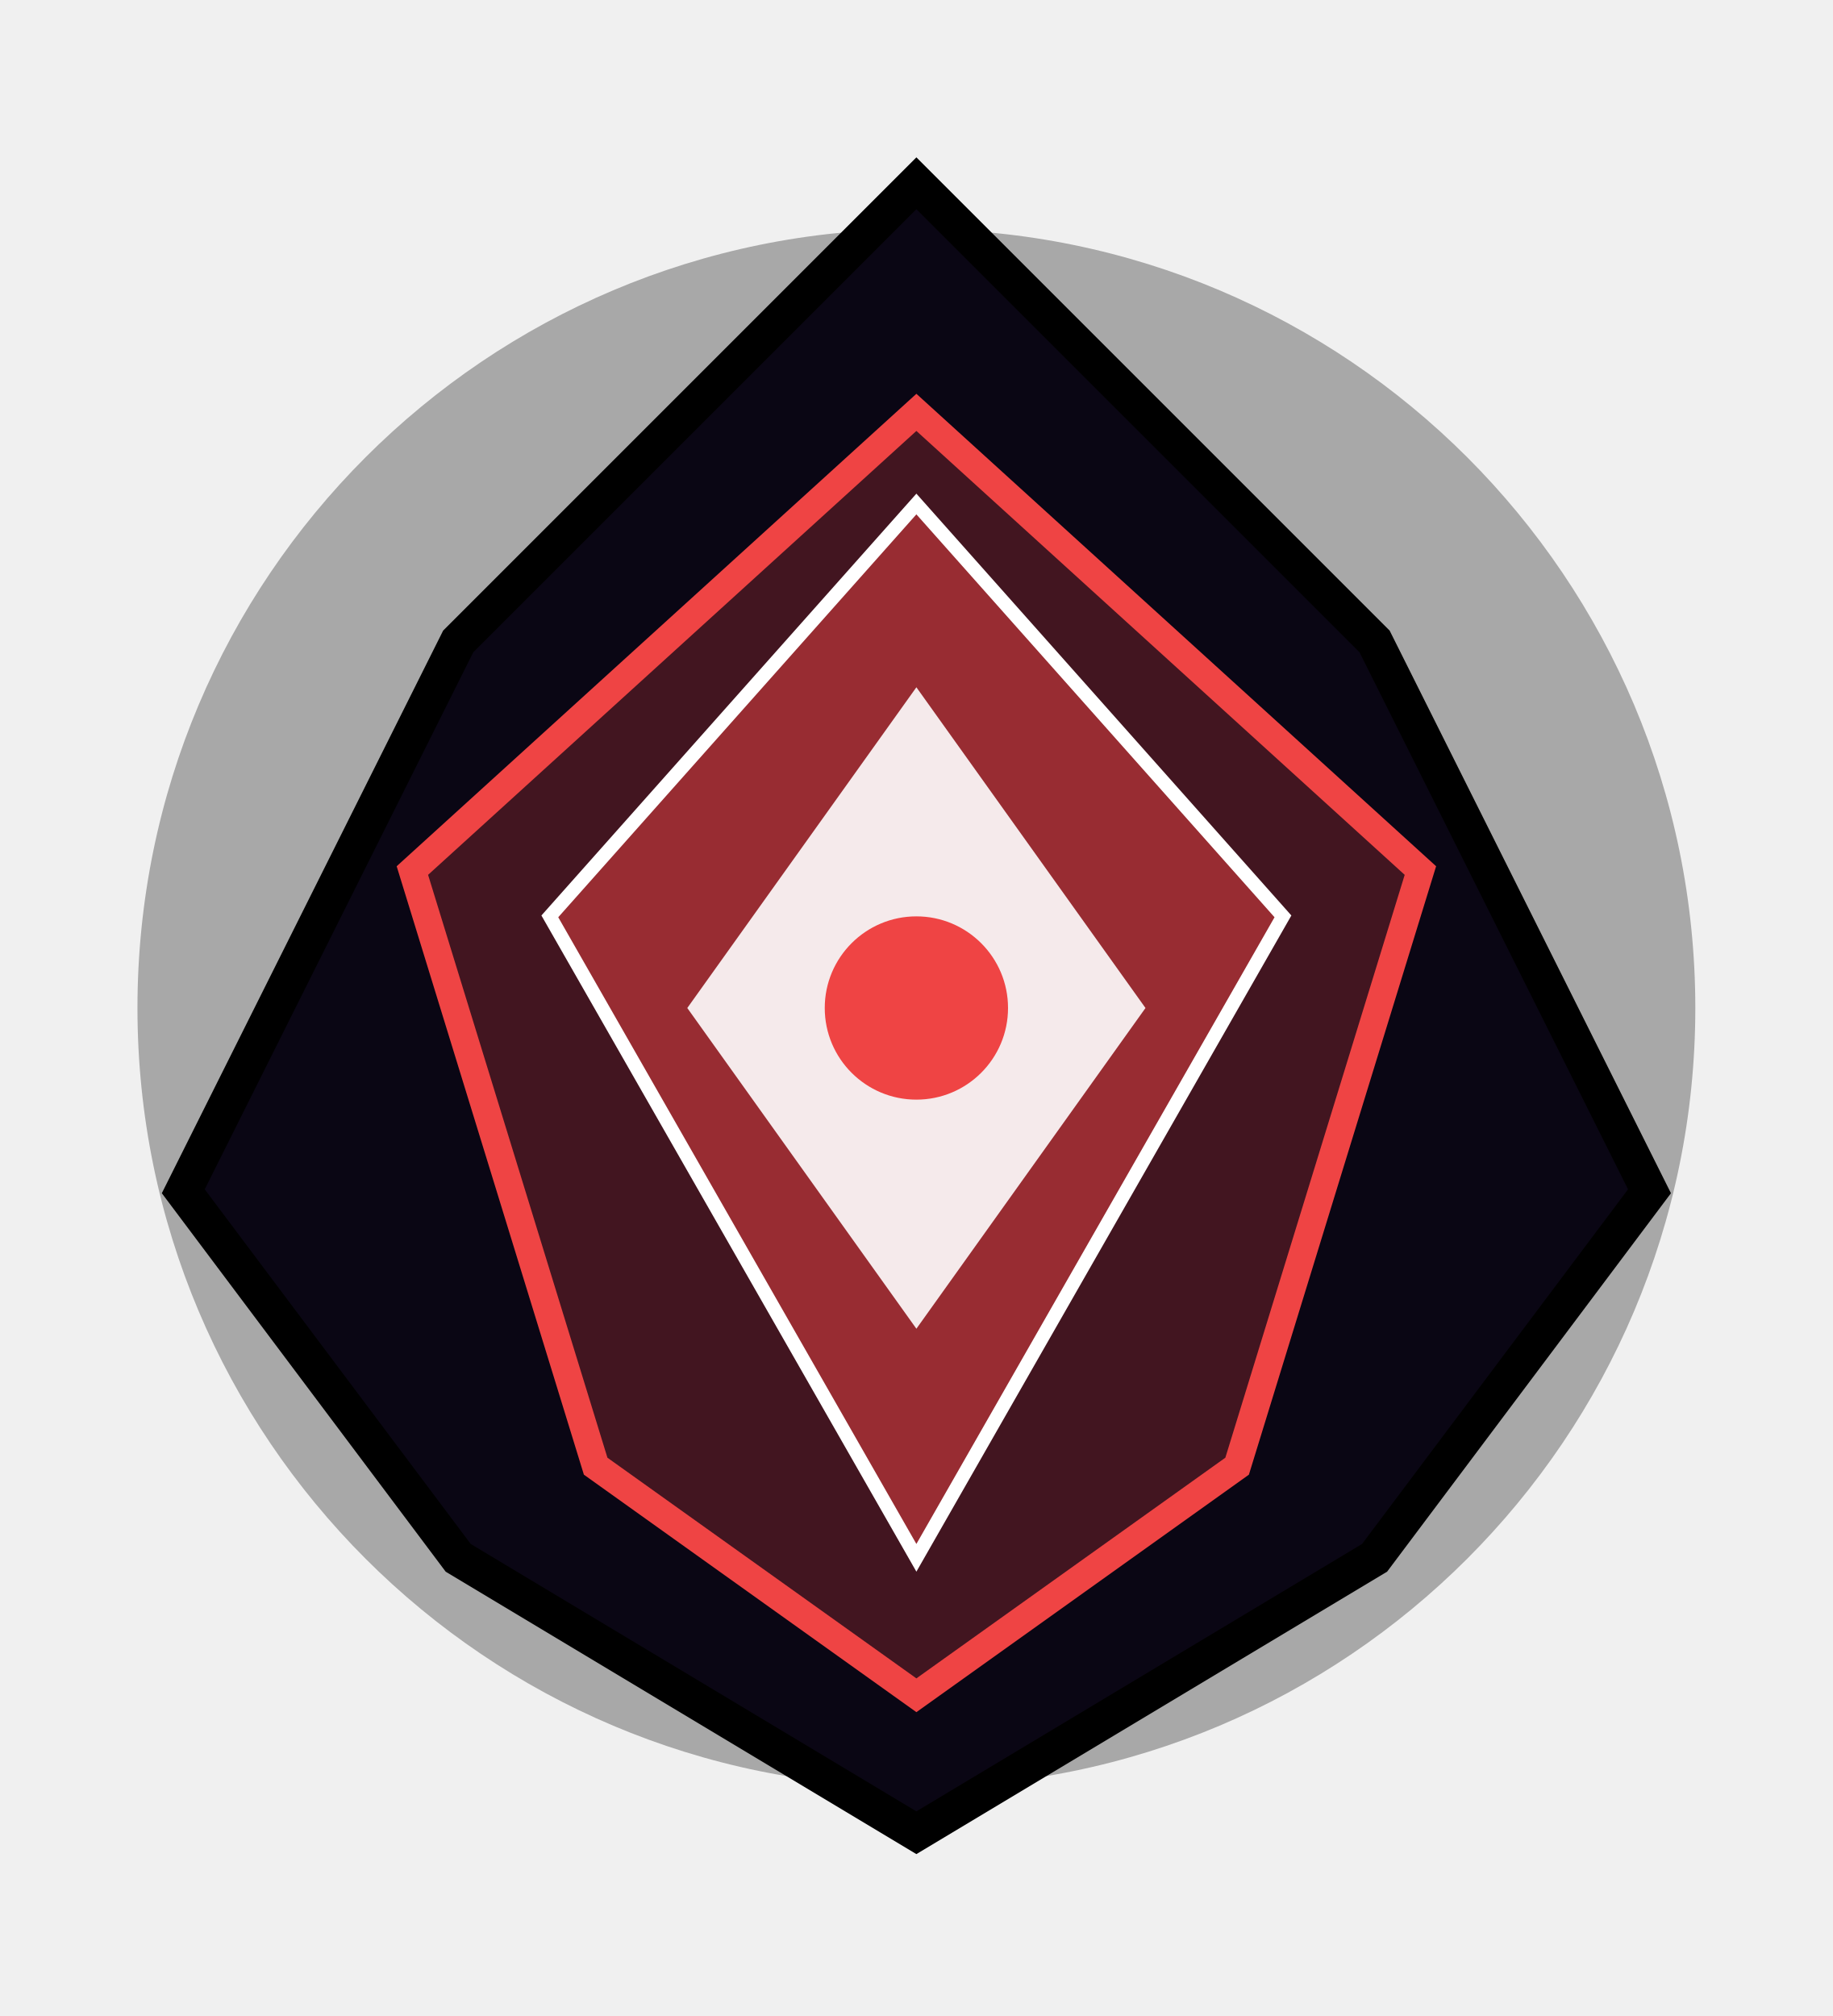
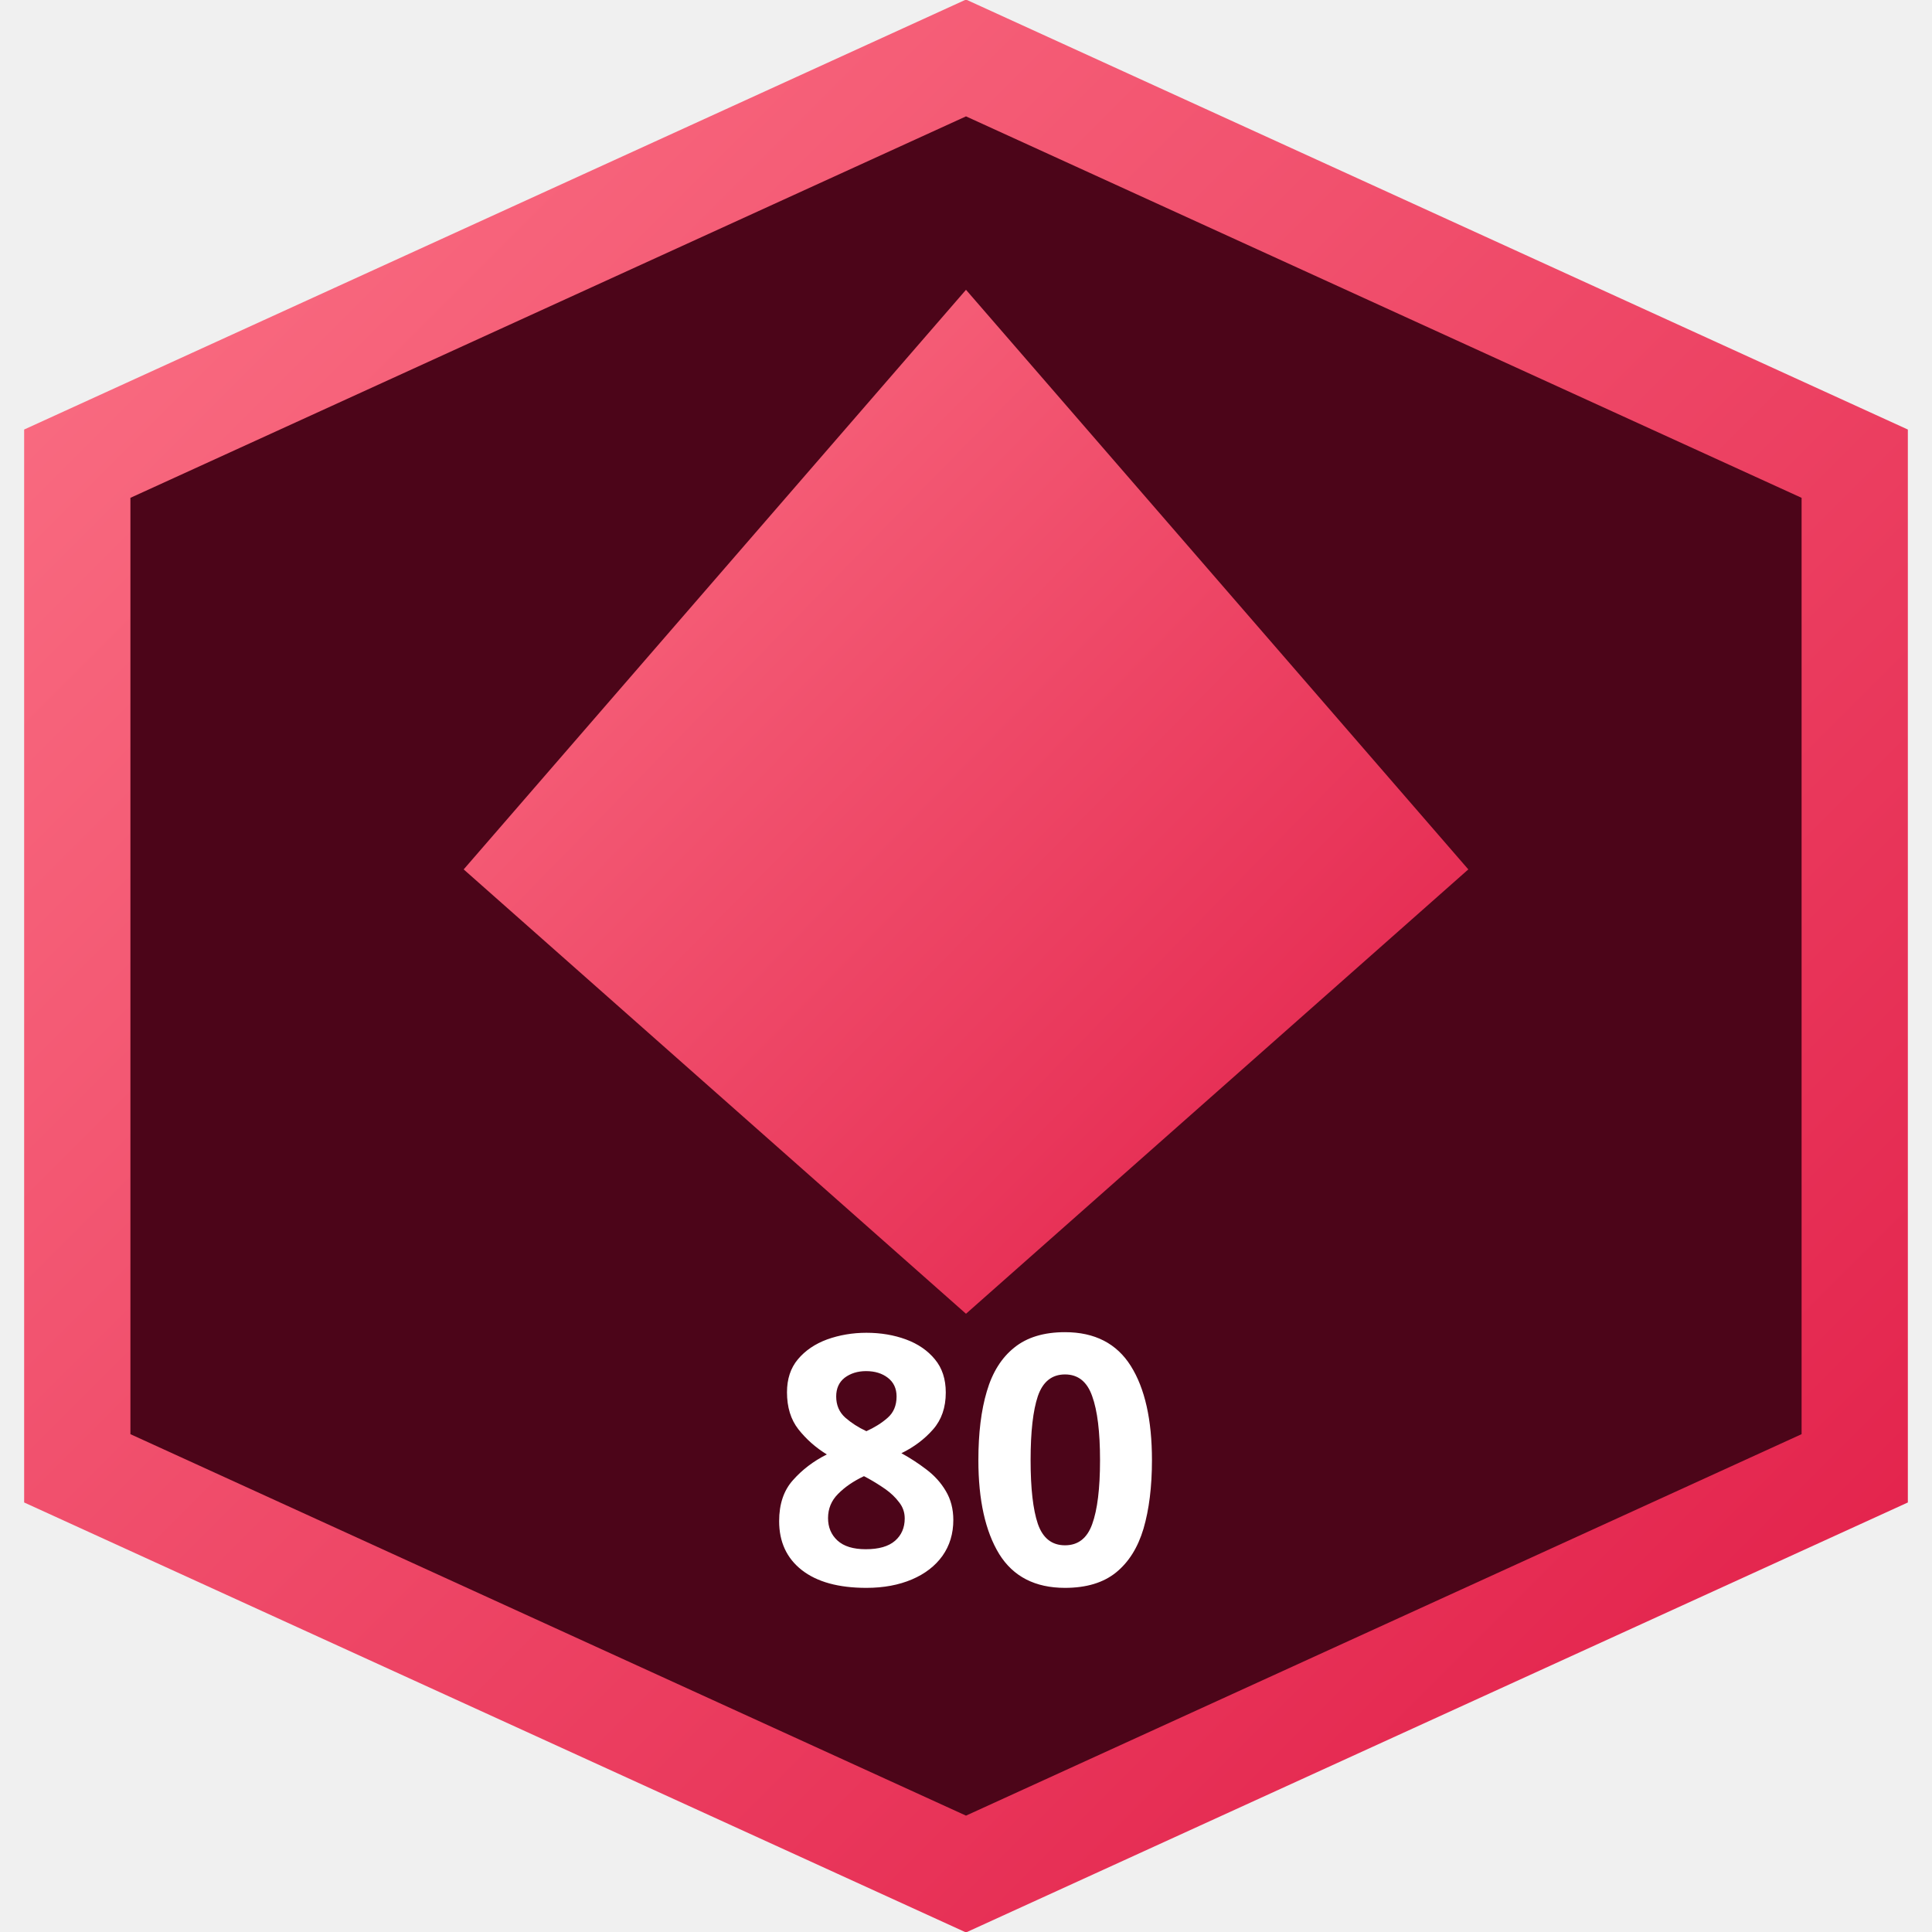
- <svg xmlns="http://www.w3.org/2000/svg" width="200" height="220" viewBox="0 0 200 220" fill="none">
+ <svg xmlns="http://www.w3.org/2000/svg" viewBox="0 0 100 100" fill="none">
  <defs>
-     <radialGradient id="crestGlow_Paragon" cx="50%" cy="50%" r="50%">
-       <stop offset="0%" stopColor="#EF4444" stopOpacity="0.8" />
-       <stop offset="100%" stopColor="#EF4444" stopOpacity="0" />
-     </radialGradient>
-     <linearGradient id="crestGold_Paragon" x1="0%" y1="0%" x2="100%" y2="100%">
-       <stop offset="0%" stopColor="#FDE68A" />
-       <stop offset="50%" stopColor="#D97706" />
-       <stop offset="100%" stopColor="#78350F" />
+     <linearGradient id="emb80" x1="0%" y1="0%" x2="100%" y2="100%">
+       <stop offset="0%" stop-color="#FB7185" />
+       <stop offset="100%" stop-color="#E11D48" />
    </linearGradient>
  </defs>
-   <circle cx="100" cy="110" r="85" fill="url(#crestGlow_Paragon)" opacity="0.3" />
-   <path d="M100 20 L150 70 L180 130 L150 170 L100 200 L50 170 L20 130 L50 70 Z" fill="#0A0614" stroke="url(#crestGold_Paragon)" stroke-width="4" />
-   <polygon points="100,45 155,95 135,160 100,185 65,160 45,95" fill="#EF4444" fill-opacity="0.25" stroke="#EF4444" stroke-width="3" />
-   <polygon points="100,55 140,100 100,170 60,100" fill="#EF4444" fill-opacity="0.5" stroke="#FFFFFF" stroke-width="1.5" />
-   <polygon points="100,75 125,110 100,145 75,110" fill="#FFFFFF" fill-opacity="0.9" />
-   <circle cx="100" cy="110" r="10" fill="#EF4444" />
+   <polygon points="50,3 96,24 96,76 50,97 4,76 4,24" stroke="url(#emb80)" stroke-width="5.5" fill="#4C0519" />
+   <polygon points="50,15 76,45 50,68 24,45" fill="url(#emb80)" />
+   <text x="50" y="82" font-family="Rajdhani, sans-serif" font-weight="800" font-size="18" fill="#FFFFFF" text-anchor="middle">80</text>
</svg>
